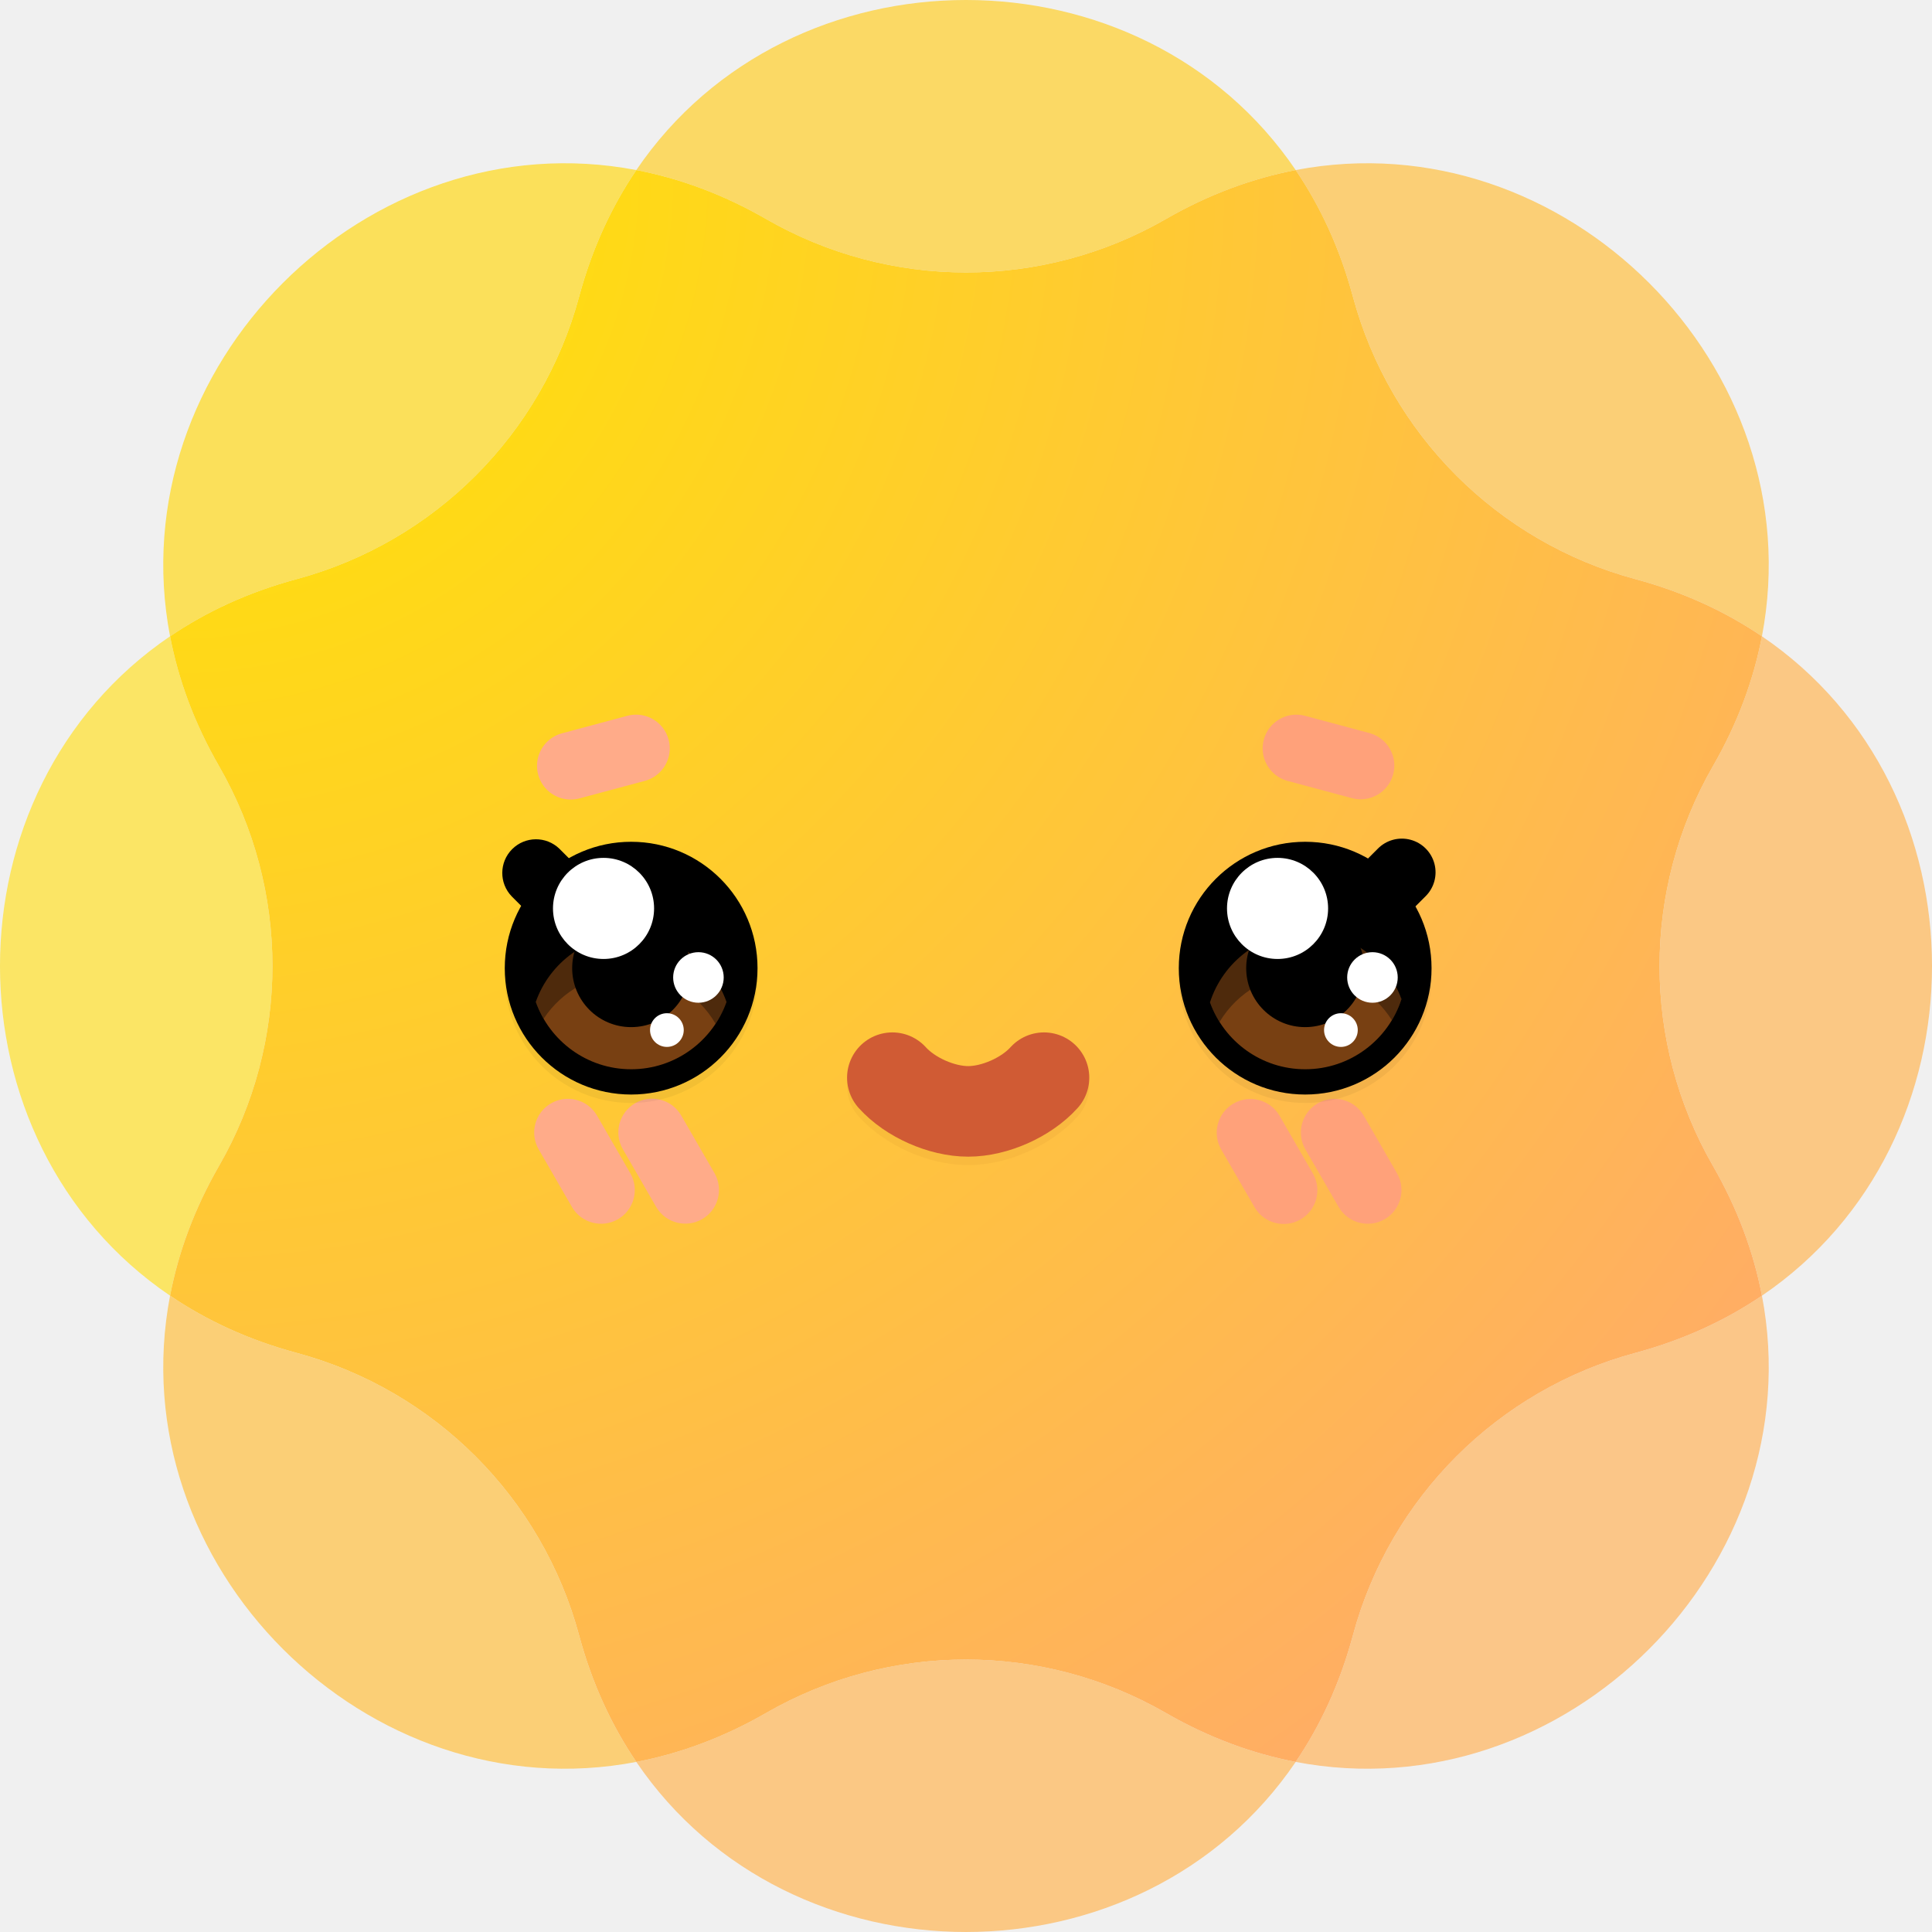
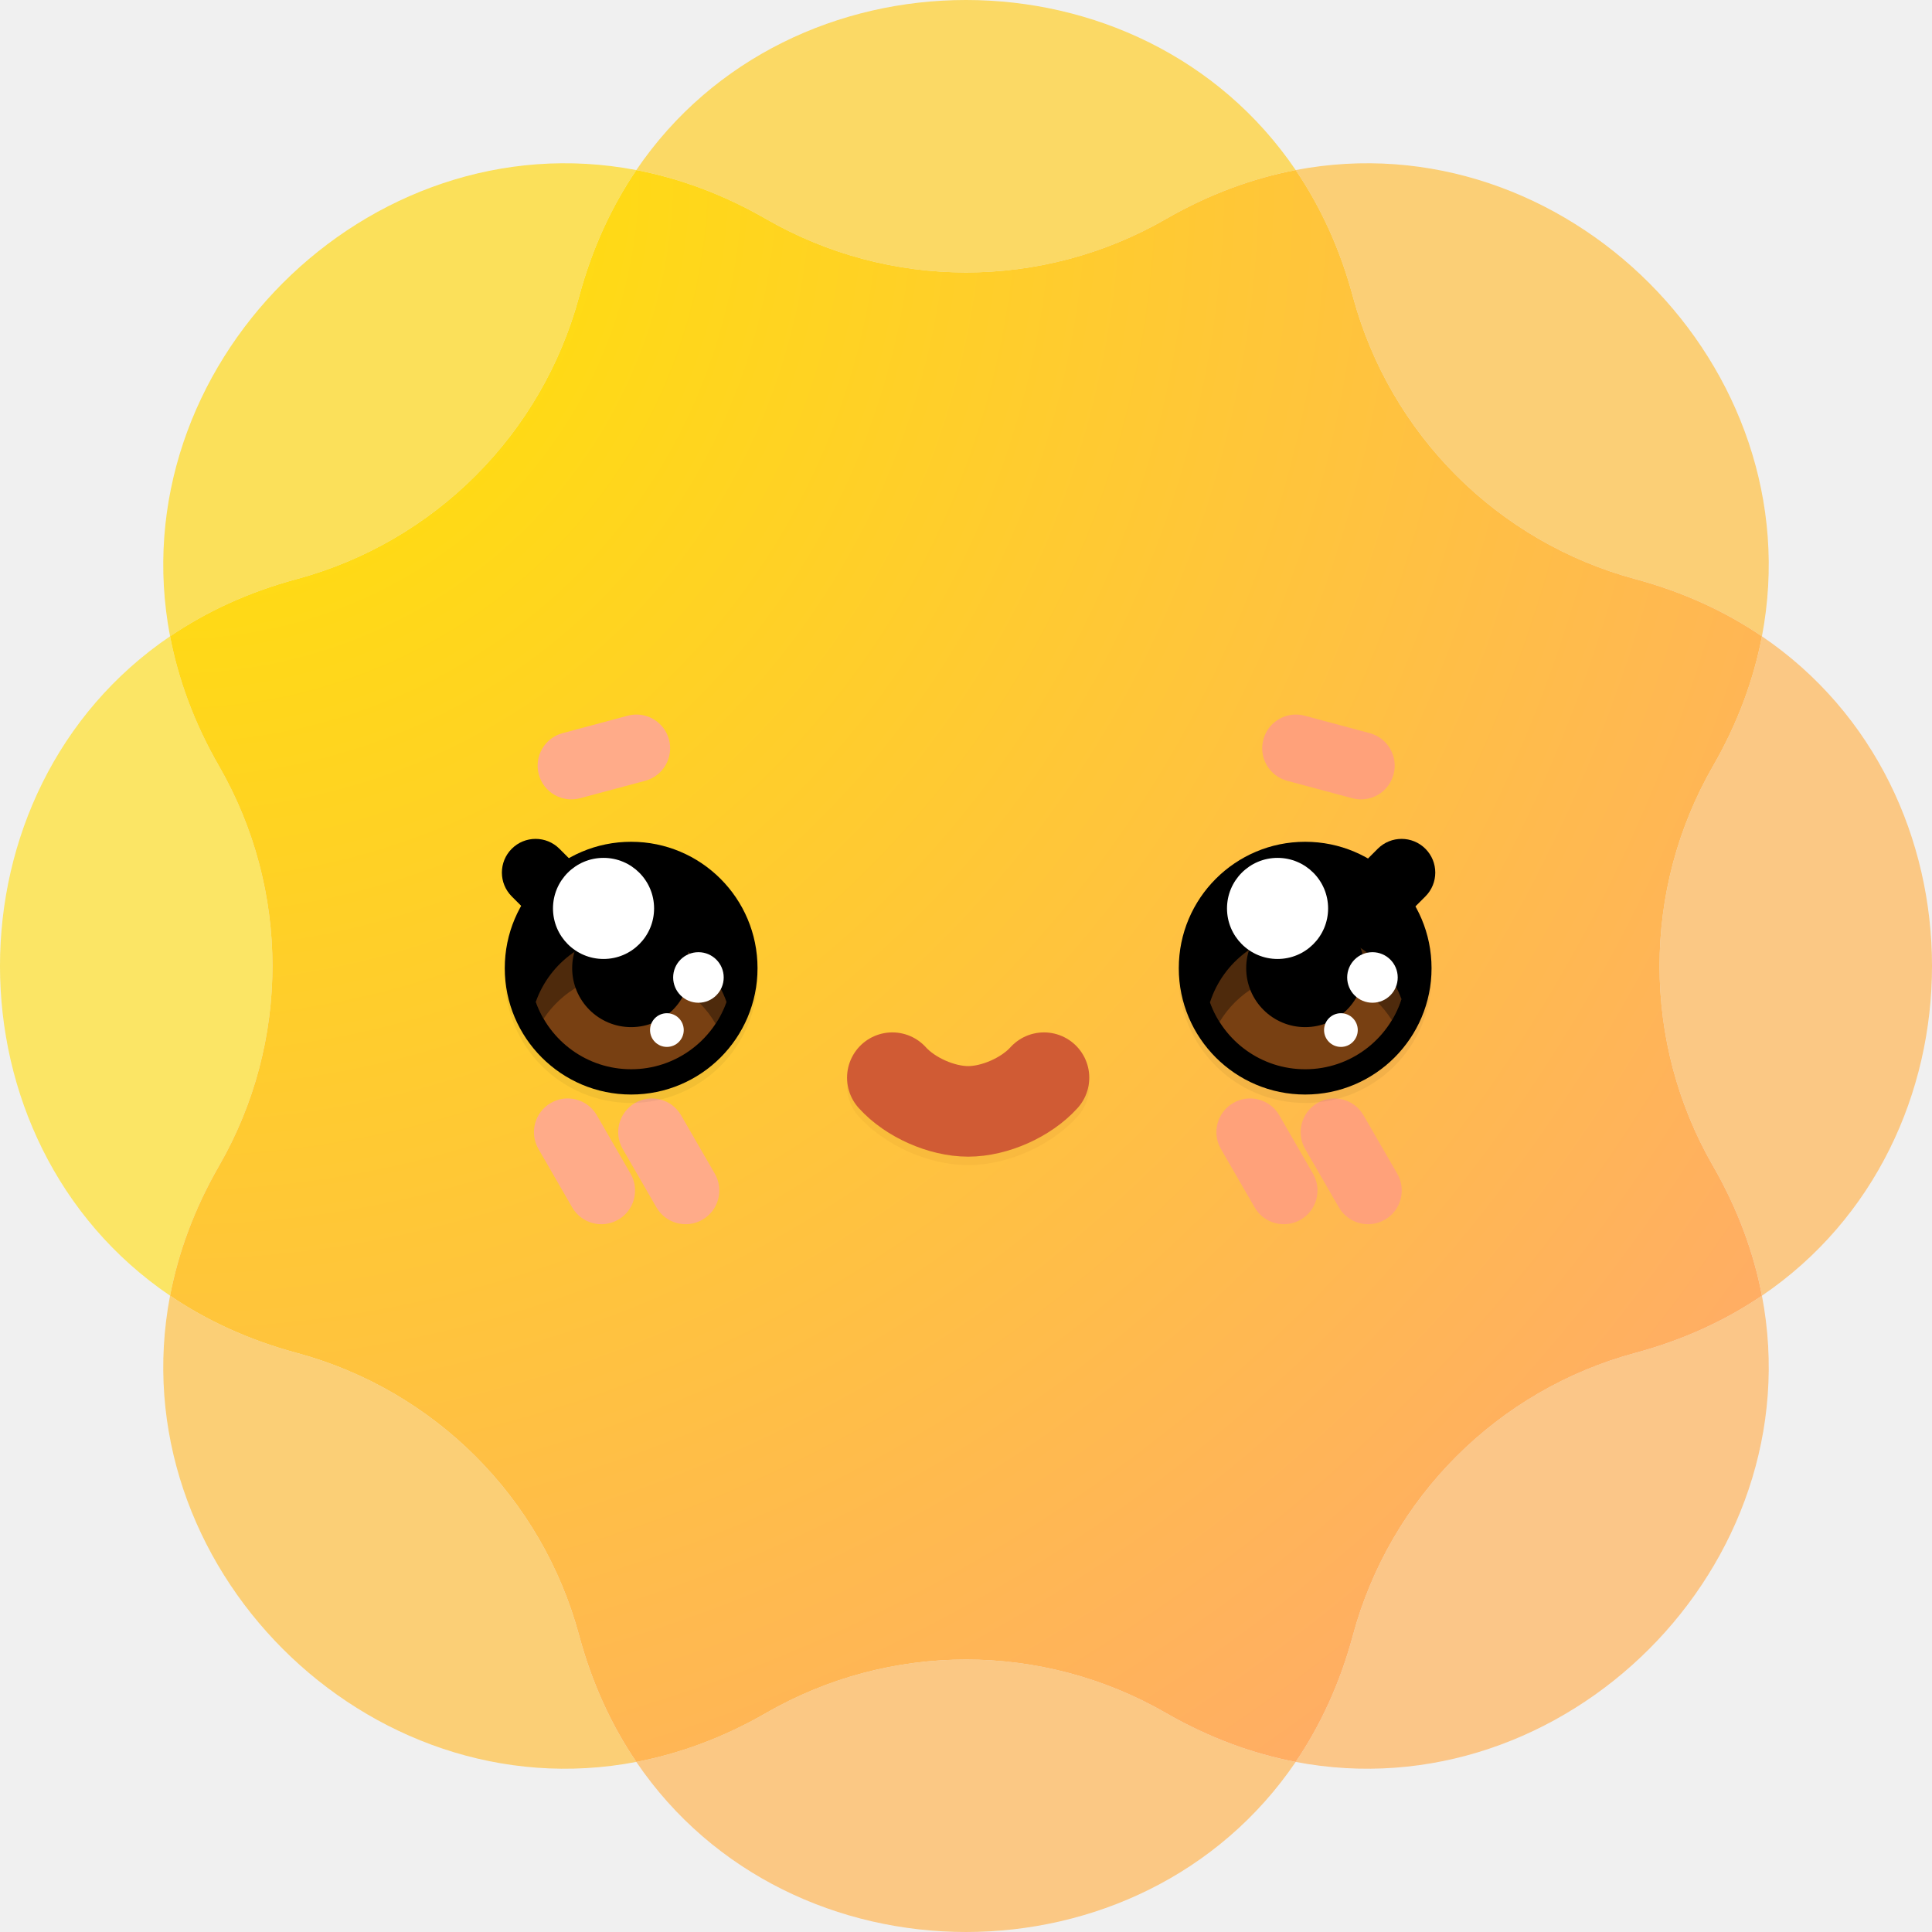
- <svg xmlns="http://www.w3.org/2000/svg" viewBox="0 0 256 256">
+ <svg xmlns="http://www.w3.org/2000/svg" width="256px" height="256px" viewBox="0 0 256 256" version="1.1" preserveAspectRatio="xMidYMid">
  <defs>
-     <radialGradient id="SVGo2fMIbbC" cx="-.044%" cy="-.044%" r="141.466%" fx="-.044%" fy="-.044%">
-       <stop offset="0%" stop-color="#ffe600" />
-       <stop offset="100%" stop-color="#ffa573" />
+     <radialGradient cx="-0.044%" cy="-0.044%" fx="-0.044%" fy="-0.044%" r="141.466%" id="radialGradient-1">
+       <stop stop-color="#FFE600" offset="0%" />
+       <stop stop-color="#FFA573" offset="100%" />
    </radialGradient>
  </defs>
-   <g opacity=".7">
-     <path fill="#ffd819" d="M84.315 22.535c-3.267 4.812-5.864 10.394-7.575 16.748A53.08 53.08 0 0 1 39.283 76.74c-6.353 1.71-11.936 4.307-16.748 7.575c-6.82-35.674 26.106-68.6 61.78-61.78" />
-     <path fill="#ffe029" d="M22.536 84.314c1.092 5.713 3.204 11.497 6.486 17.199a53.08 53.08 0 0 1 0 52.973c-3.283 5.702-5.394 11.485-6.486 17.198c-30.048-20.402-30.048-66.967 0-87.37" />
-     <path fill="#ffc141" d="M84.315 233.463c-3.267-4.811-5.864-10.394-7.575-16.747a53.08 53.08 0 0 0-37.457-37.458c-6.353-1.71-11.936-4.307-16.748-7.575c-6.82 35.674 26.106 68.6 61.78 61.78" />
-     <path fill="#ffb655" d="M171.685 233.463c-5.713-1.092-11.496-3.204-17.198-6.486a53.08 53.08 0 0 0-52.973 0c-5.702 3.282-11.486 5.394-17.199 6.486c20.403 30.048 66.968 30.048 87.37 0" />
-     <path fill="#ffb35b" d="M233.465 171.684c-4.812 3.268-10.394 5.863-16.748 7.574a53.08 53.08 0 0 0-37.457 37.458c-1.71 6.353-4.307 11.936-7.575 16.747c35.673 6.82 68.6-26.106 61.78-61.78" />
-     <path fill="#ffb656" d="M233.465 84.315c-1.093 5.713-3.204 11.496-6.487 17.198a53.09 53.09 0 0 0 0 52.973c3.283 5.702 5.394 11.485 6.487 17.198c30.047-20.402 30.047-66.966 0-87.37" />
-     <path fill="#ffc042" d="M171.685 22.535c3.268 4.812 5.864 10.394 7.575 16.748a53.09 53.09 0 0 0 37.457 37.457c6.354 1.71 11.936 4.307 16.748 7.574c6.82-35.673-26.107-68.599-61.78-61.78" />
-     <path fill="#ffce2a" d="M84.315 22.535c5.713 1.093 11.496 3.204 17.199 6.487a53.08 53.08 0 0 0 52.972 0c5.703-3.283 11.486-5.394 17.199-6.487c-20.403-30.047-66.967-30.047-87.37 0" />
-   </g>
-   <path fill="url(#SVGo2fMIbbC)" d="M76.742 39.282c1.71-6.353 4.307-11.935 7.575-16.747c5.712 1.092 11.496 3.204 17.197 6.486a53.08 53.08 0 0 0 52.973 0c5.702-3.283 11.486-5.394 17.199-6.486c3.267 4.812 5.864 10.394 7.574 16.747a53.08 53.08 0 0 0 37.458 37.458c6.353 1.71 11.935 4.307 16.747 7.574c-1.092 5.713-3.203 11.497-6.487 17.198a53.09 53.09 0 0 0 0 52.974c3.284 5.701 5.395 11.485 6.487 17.198c-4.812 3.268-10.394 5.863-16.747 7.574a53.08 53.08 0 0 0-37.458 37.458c-1.71 6.353-4.307 11.936-7.574 16.747c-5.713-1.092-11.497-3.203-17.199-6.486a53.09 53.09 0 0 0-52.973 0c-5.701 3.283-11.485 5.394-17.197 6.486c-3.268-4.811-5.865-10.394-7.575-16.747a53.08 53.08 0 0 0-37.458-37.458c-6.353-1.71-11.935-4.307-16.747-7.575c1.092-5.712 3.203-11.496 6.486-17.197a53.09 53.09 0 0 0 0-52.974c-3.283-5.701-5.394-11.484-6.486-17.197c4.811-3.268 10.394-5.864 16.747-7.575a53.08 53.08 0 0 0 37.458-37.458" />
-   <path fill="#ffa17a" d="m180.675 147.783l4.465 7.734a4.466 4.466 0 0 1-7.734 4.466l-4.466-7.735a4.466 4.466 0 0 1 7.735-4.465m-11.163-.001l4.466 7.734a4.466 4.466 0 0 1-7.735 4.466l-4.465-7.735a4.466 4.466 0 0 1 7.734-4.465" />
-   <path fill="#ffab89" d="m90.249 147.782l4.465 7.735a4.466 4.466 0 0 1-7.734 4.465l-4.466-7.734a4.466 4.466 0 0 1 7.735-4.466m-11.164.001l4.465 7.734a4.466 4.466 0 0 1-7.734 4.466l-4.466-7.735a4.466 4.466 0 0 1 7.735-4.465" />
-   <path fill="#ffa17a" d="m172.87 94.833l8.626 2.312a4.466 4.466 0 0 1-2.312 8.627l-8.626-2.312a4.466 4.466 0 0 1 2.311-8.627" />
-   <path fill="#ffab89" d="m74.548 97.145l8.627-2.312a4.466 4.466 0 0 1 2.312 8.627l-8.627 2.311a4.466 4.466 0 1 1-2.312-8.626" />
-   <g stroke-linecap="round" stroke-width="12">
-     <path stroke="#8b2c0c" stroke-opacity=".05" d="M118.24 143.915c2.355 2.61 6.532 4.466 10.048 4.466c3.514 0 7.692-1.857 10.047-4.466" />
-     <path stroke="#d05b34" d="M118.24 142.799c2.355 2.61 6.532 4.465 10.048 4.465c3.514 0 7.692-1.856 10.047-4.465" />
-   </g>
-   <g transform="translate(64.653 109.307)">
-     <path d="m9.473 3.158l6.315 6.315a4.466 4.466 0 1 1-6.315 6.315L3.158 9.473a4.466 4.466 0 0 1 6.315-6.315" />
-     <rect width="33.491" height="33.491" x="2.232" y="2.233" rx="16.746" />
-     <rect width="33.491" height="33.491" x="2.232" y="3.349" fill-opacity=".05" rx="16.746" />
-     <path fill="#784012" d="M6.343 23.443c1.84-5.203 6.801-8.93 12.634-8.93s10.795 3.728 12.635 8.932c-1.84 5.202-6.802 8.93-12.634 8.93c-5.834 0-10.796-3.729-12.635-8.932" />
-     <path fill-opacity=".35" d="M30.166 26.352a13.33 13.33 0 0 0 2.21-7.373c0-7.4-5.999-13.397-13.397-13.397S5.582 11.58 5.582 18.979c0 2.442.654 4.732 1.796 6.704a13.39 13.39 0 0 1 11.187-6.024c4.956 0 9.284 2.692 11.6 6.693" />
-     <rect width="15.629" height="15.629" x="11.163" y="11.164" rx="7.815" />
-     <circle cx="15.319" cy="11.064" r="6.698" fill="#fff" />
-     <circle cx="27.893" cy="20.212" r="3.349" fill="#fff" />
-     <circle cx="23.714" cy="27.182" r="2.233" fill="#fff" />
-   </g>
-   <g transform="translate(156.196 109.307)">
-     <path d="m32.679 9.473l-6.316 6.315a4.466 4.466 0 1 1-6.315-6.315l6.315-6.315a4.466 4.466 0 1 1 6.316 6.315" />
-     <rect width="33.491" height="33.491" y="3.349" fill-opacity=".05" rx="16.746" />
-     <rect width="33.491" height="33.491" y="2.233" rx="16.746" />
-     <path fill="#784012" d="M4.134 23.505c1.732-5.394 6.789-9.296 12.757-9.296c5.81 0 10.757 3.699 12.613 8.87c-1.732 5.393-6.79 9.296-12.757 9.296c-5.81 0-10.757-3.699-12.613-8.87" />
-     <path fill-opacity=".35" d="M28.235 25.871a13.33 13.33 0 0 0 1.907-6.892c0-7.399-5.998-13.397-13.397-13.397S3.349 11.58 3.349 18.979c0 2.619.751 5.062 2.05 7.126a13.39 13.39 0 0 1 11.49-6.504c4.78 0 8.975 2.503 11.346 6.27" />
-     <rect width="15.629" height="15.629" x="8.931" y="11.164" rx="7.815" />
-     <circle cx="13.087" cy="11.064" r="6.698" fill="#fff" />
-     <circle cx="25.661" cy="20.212" r="3.349" fill="#fff" />
-     <circle cx="21.482" cy="27.182" r="2.233" fill="#fff" />
+   <g>
+     <g>
+       <g opacity="0.7" fill-rule="nonzero">
+         <path d="M84.315,22.535 C81.048,27.347 78.451,32.929 76.74,39.283 C71.822,57.551 57.552,71.821 39.283,76.74 C32.93,78.451 27.347,81.047 22.535,84.315 C15.715,48.641 48.641,15.715 84.315,22.535 Z" fill="#FFD819" />
+         <path d="M22.536,84.314 C23.628,90.027 25.74,95.811 29.022,101.513 C38.462,117.909 38.462,138.09 29.022,154.486 C25.739,160.188 23.628,165.971 22.536,171.684 C-7.512,151.282 -7.512,104.717 22.536,84.314 Z" fill="#FFE029" />
+         <path d="M84.315,233.463 C81.048,228.652 78.451,223.069 76.74,216.716 C71.822,198.447 57.552,184.177 39.283,179.258 C32.93,177.547 27.347,174.951 22.535,171.683 C15.715,207.357 48.641,240.283 84.315,233.463 Z" fill="#FFC141" />
+         <path d="M171.685,233.463 C165.972,232.371 160.189,230.259 154.487,226.977 C138.091,217.537 117.91,217.537 101.514,226.977 C95.812,230.259 90.028,232.371 84.315,233.463 C104.718,263.511 151.283,263.511 171.685,233.463 Z" fill="#FFB655" />
+         <path d="M233.465,171.684 C228.653,174.952 223.071,177.547 216.717,179.258 C198.449,184.177 184.179,198.447 179.26,216.716 C177.549,223.069 174.953,228.652 171.685,233.463 C207.358,240.283 240.285,207.357 233.465,171.684 Z" fill="#FFB35B" />
+         <path d="M233.465,84.315 C232.372,90.028 230.261,95.811 226.978,101.513 C217.539,117.909 217.539,138.09 226.978,154.486 C230.261,160.188 232.372,165.971 233.465,171.684 C263.512,151.282 263.512,104.718 233.465,84.315 Z" fill="#FFB656" />
+         <path d="M171.685,22.535 C174.953,27.347 177.549,32.929 179.26,39.283 C184.179,57.551 198.449,71.821 216.717,76.74 C223.071,78.451 228.653,81.047 233.465,84.314 C240.285,48.641 207.358,15.715 171.685,22.535 Z" fill="#FFC042" />
+         <path d="M84.315,22.535 C90.028,23.628 95.811,25.739 101.514,29.022 C117.91,38.462 138.091,38.462 154.486,29.022 C160.189,25.739 165.972,23.628 171.685,22.535 C151.282,-7.512 104.718,-7.512 84.315,22.535 Z" fill="#FFCE2A" />
+       </g>
+       <path d="M76.742,39.282 C78.452,32.929 81.049,27.347 84.317,22.535 C90.029,23.627 95.813,25.739 101.514,29.021 C117.91,38.461 138.091,38.461 154.487,29.021 C160.189,25.738 165.973,23.627 171.686,22.535 C174.953,27.347 177.55,32.929 179.26,39.282 C184.179,57.551 198.449,71.821 216.718,76.74 C223.071,78.451 228.653,81.047 233.465,84.314 C232.373,90.027 230.262,95.811 226.978,101.512 C217.539,117.909 217.539,138.09 226.978,154.486 C230.262,160.187 232.373,165.971 233.465,171.684 C228.653,174.952 223.071,177.547 216.718,179.258 C198.449,184.177 184.179,198.447 179.26,216.716 C177.55,223.069 174.953,228.652 171.686,233.463 C165.973,232.371 160.189,230.26 154.487,226.977 C138.091,217.537 117.91,217.537 101.514,226.977 C95.813,230.26 90.029,232.371 84.317,233.463 C81.049,228.652 78.452,223.069 76.742,216.716 C71.823,198.447 57.553,184.177 39.284,179.258 C32.931,177.547 27.349,174.951 22.537,171.683 C23.629,165.971 25.74,160.187 29.023,154.486 C38.463,138.09 38.463,117.909 29.023,101.512 C25.74,95.811 23.629,90.028 22.537,84.315 C27.348,81.047 32.931,78.451 39.284,76.74 C57.553,71.821 71.823,57.551 76.742,39.282 Z" fill="url(#radialGradient-1)" />
+     </g>
+     <path d="M174.575,149.417 L183.506,149.417 C185.972,149.417 187.972,151.416 187.972,153.882 C187.972,156.348 185.972,158.348 183.506,158.348 L174.575,158.348 C172.109,158.348 170.11,156.348 170.11,153.882 C170.11,151.416 172.109,149.417 174.575,149.417 Z" fill="#FFA17A" fill-rule="nonzero" transform="translate(179.0407, 153.8821) rotate(60) translate(-179.0407, -153.8821)" />
+     <path d="M163.412,149.417 L172.343,149.417 C174.81,149.417 176.809,151.416 176.809,153.882 C176.809,156.348 174.81,158.348 172.343,158.348 L163.412,158.348 C160.946,158.348 158.947,156.348 158.947,153.882 C158.947,151.416 160.946,149.417 163.412,149.417 Z" fill="#FFA17A" fill-rule="nonzero" transform="translate(167.8779, 153.8821) rotate(60) translate(-167.8779, -153.8821)" />
+     <path d="M84.149,149.417 L93.08,149.417 C95.546,149.417 97.545,151.416 97.545,153.882 C97.545,156.348 95.546,158.348 93.08,158.348 L84.149,158.348 C81.683,158.348 79.683,156.348 79.683,153.882 C79.683,151.416 81.683,149.417 84.149,149.417 Z" fill="#FFAB89" fill-rule="nonzero" transform="translate(88.6144, 153.8821) rotate(60) translate(-88.6144, -153.8821)" />
+     <path d="M72.985,149.417 L81.916,149.417 C84.382,149.417 86.382,151.416 86.382,153.882 C86.382,156.348 84.382,158.348 81.916,158.348 L72.985,158.348 C70.519,158.348 68.519,156.348 68.519,153.882 C68.519,151.416 70.519,149.417 72.985,149.417 Z" fill="#FFAB89" fill-rule="nonzero" transform="translate(77.4505, 153.8821) rotate(60) translate(-77.4505, -153.8821)" />
+     <path d="M171.561,95.837 L180.492,95.837 C182.958,95.837 184.958,97.836 184.958,100.303 C184.958,102.769 182.958,104.768 180.492,104.768 L171.561,104.768 C169.095,104.768 167.096,102.769 167.096,100.303 C167.096,97.836 169.095,95.837 171.561,95.837 Z" fill="#FFA17A" fill-rule="nonzero" transform="translate(176.0266, 100.3025) rotate(15) translate(-176.0266, -100.3025)" />
+     <path d="M75.552,95.837 L84.483,95.837 C86.949,95.837 88.948,97.836 88.948,100.302 C88.948,102.769 86.949,104.768 84.483,104.768 L75.552,104.768 C73.086,104.768 71.086,102.769 71.086,100.302 C71.086,97.836 73.086,95.837 75.552,95.837 Z" fill="#FFAB89" fill-rule="nonzero" transform="translate(80.0174, 100.3024) rotate(-15) translate(-80.0174, -100.3024)" />
+     <g transform="translate(118.2391, 142.7986)" stroke-linecap="round" stroke-width="12">
+       <path d="M0,1.116 C2.355,3.725 6.532,5.582 10.048,5.582 C13.562,5.582 17.74,3.725 20.095,1.116" stroke-opacity="0.05" stroke="#8B2C0C" />
+       <path d="M0,0 C2.355,2.609 6.532,4.465 10.048,4.465 C13.562,4.465 17.74,2.609 20.095,0" stroke="#D05B34" />
+     </g>
+     <g transform="translate(64.6529, 109.3069)">
+       <g transform="translate(-0, 0)">
+         <path d="M5.007,5.007 L13.938,5.007 C16.405,5.007 18.404,7.007 18.404,9.473 C18.404,11.939 16.405,13.938 13.938,13.938 L5.007,13.938 C2.541,13.938 0.542,11.939 0.542,9.473 C0.542,7.007 2.541,5.007 5.007,5.007 Z" fill="#000000" fill-rule="nonzero" transform="translate(9.4728, 9.4728) rotate(45) translate(-9.4728, -9.4728)" />
+         <rect fill="#000000" fill-rule="nonzero" x="2.232" y="2.233" width="33.491" height="33.491" rx="16.746" />
+         <rect fill-opacity="0.05" fill="#000000" fill-rule="nonzero" x="2.232" y="3.349" width="33.491" height="33.491" rx="16.746" />
+         <path d="M6.343,23.443 C8.182,18.24 13.144,14.513 18.977,14.513 C24.81,14.513 29.772,18.241 31.612,23.445 C29.772,28.647 24.81,32.374 18.978,32.374 C13.144,32.374 8.182,28.646 6.343,23.443 Z" fill="#784012" />
+         <path d="M30.166,26.352 C31.563,24.237 32.376,21.703 32.376,18.979 C32.376,11.58 26.377,5.582 18.979,5.582 C11.58,5.582 5.582,11.58 5.582,18.979 C5.582,21.421 6.236,23.711 7.378,25.683 C9.775,22.054 13.89,19.659 18.565,19.659 C23.521,19.659 27.849,22.351 30.166,26.352 Z" fill-opacity="0.35" fill="#000000" />
+         <rect fill="#000000" fill-rule="nonzero" x="11.163" y="11.164" width="15.629" height="15.629" rx="7.815" />
+         <circle fill="#FFFFFF" fill-rule="nonzero" cx="15.319" cy="11.064" r="6.698" />
+         <circle fill="#FFFFFF" fill-rule="nonzero" cx="27.893" cy="20.212" r="3.349" />
+         <circle fill="#FFFFFF" fill-rule="nonzero" cx="23.714" cy="27.182" r="2.233" />
+       </g>
+       <g transform="translate(91.5427, 0.0003)">
+         <path d="M21.897,5.007 L30.828,5.007 C33.294,5.007 35.294,7.007 35.294,9.473 C35.294,11.939 33.294,13.938 30.828,13.938 L21.897,13.938 C19.431,13.938 17.432,11.939 17.432,9.473 C17.432,7.007 19.431,5.007 21.897,5.007 Z" fill="#000000" fill-rule="nonzero" transform="translate(26.3626, 9.4728) rotate(135) translate(-26.3626, -9.4728)" />
+         <rect fill-opacity="0.05" fill="#000000" fill-rule="nonzero" x="0" y="3.349" width="33.491" height="33.491" rx="16.746" />
+         <rect fill="#000000" fill-rule="nonzero" x="0" y="2.233" width="33.491" height="33.491" rx="16.746" />
+         <path d="M4.134,23.505 C5.866,18.111 10.923,14.209 16.891,14.209 C22.702,14.209 27.648,17.908 29.504,23.079 C27.772,28.472 22.715,32.375 16.747,32.375 C10.936,32.375 5.99,28.676 4.134,23.505 Z" fill="#784012" />
+         <path d="M28.235,25.871 C29.446,23.857 30.142,21.499 30.142,18.979 C30.142,11.58 24.144,5.582 16.745,5.582 C9.346,5.582 3.349,11.58 3.349,18.979 C3.349,21.598 4.1,24.041 5.399,26.105 C7.742,22.208 12.011,19.601 16.889,19.601 C21.669,19.601 25.864,22.104 28.235,25.871 Z" fill-opacity="0.35" fill="#000000" />
+         <rect fill="#000000" fill-rule="nonzero" x="8.931" y="11.164" width="15.629" height="15.629" rx="7.815" />
+         <circle fill="#FFFFFF" fill-rule="nonzero" cx="13.087" cy="11.064" r="6.698" />
+         <circle fill="#FFFFFF" fill-rule="nonzero" cx="25.661" cy="20.212" r="3.349" />
+         <circle fill="#FFFFFF" fill-rule="nonzero" cx="21.482" cy="27.182" r="2.233" />
+       </g>
+     </g>
  </g>
</svg>
